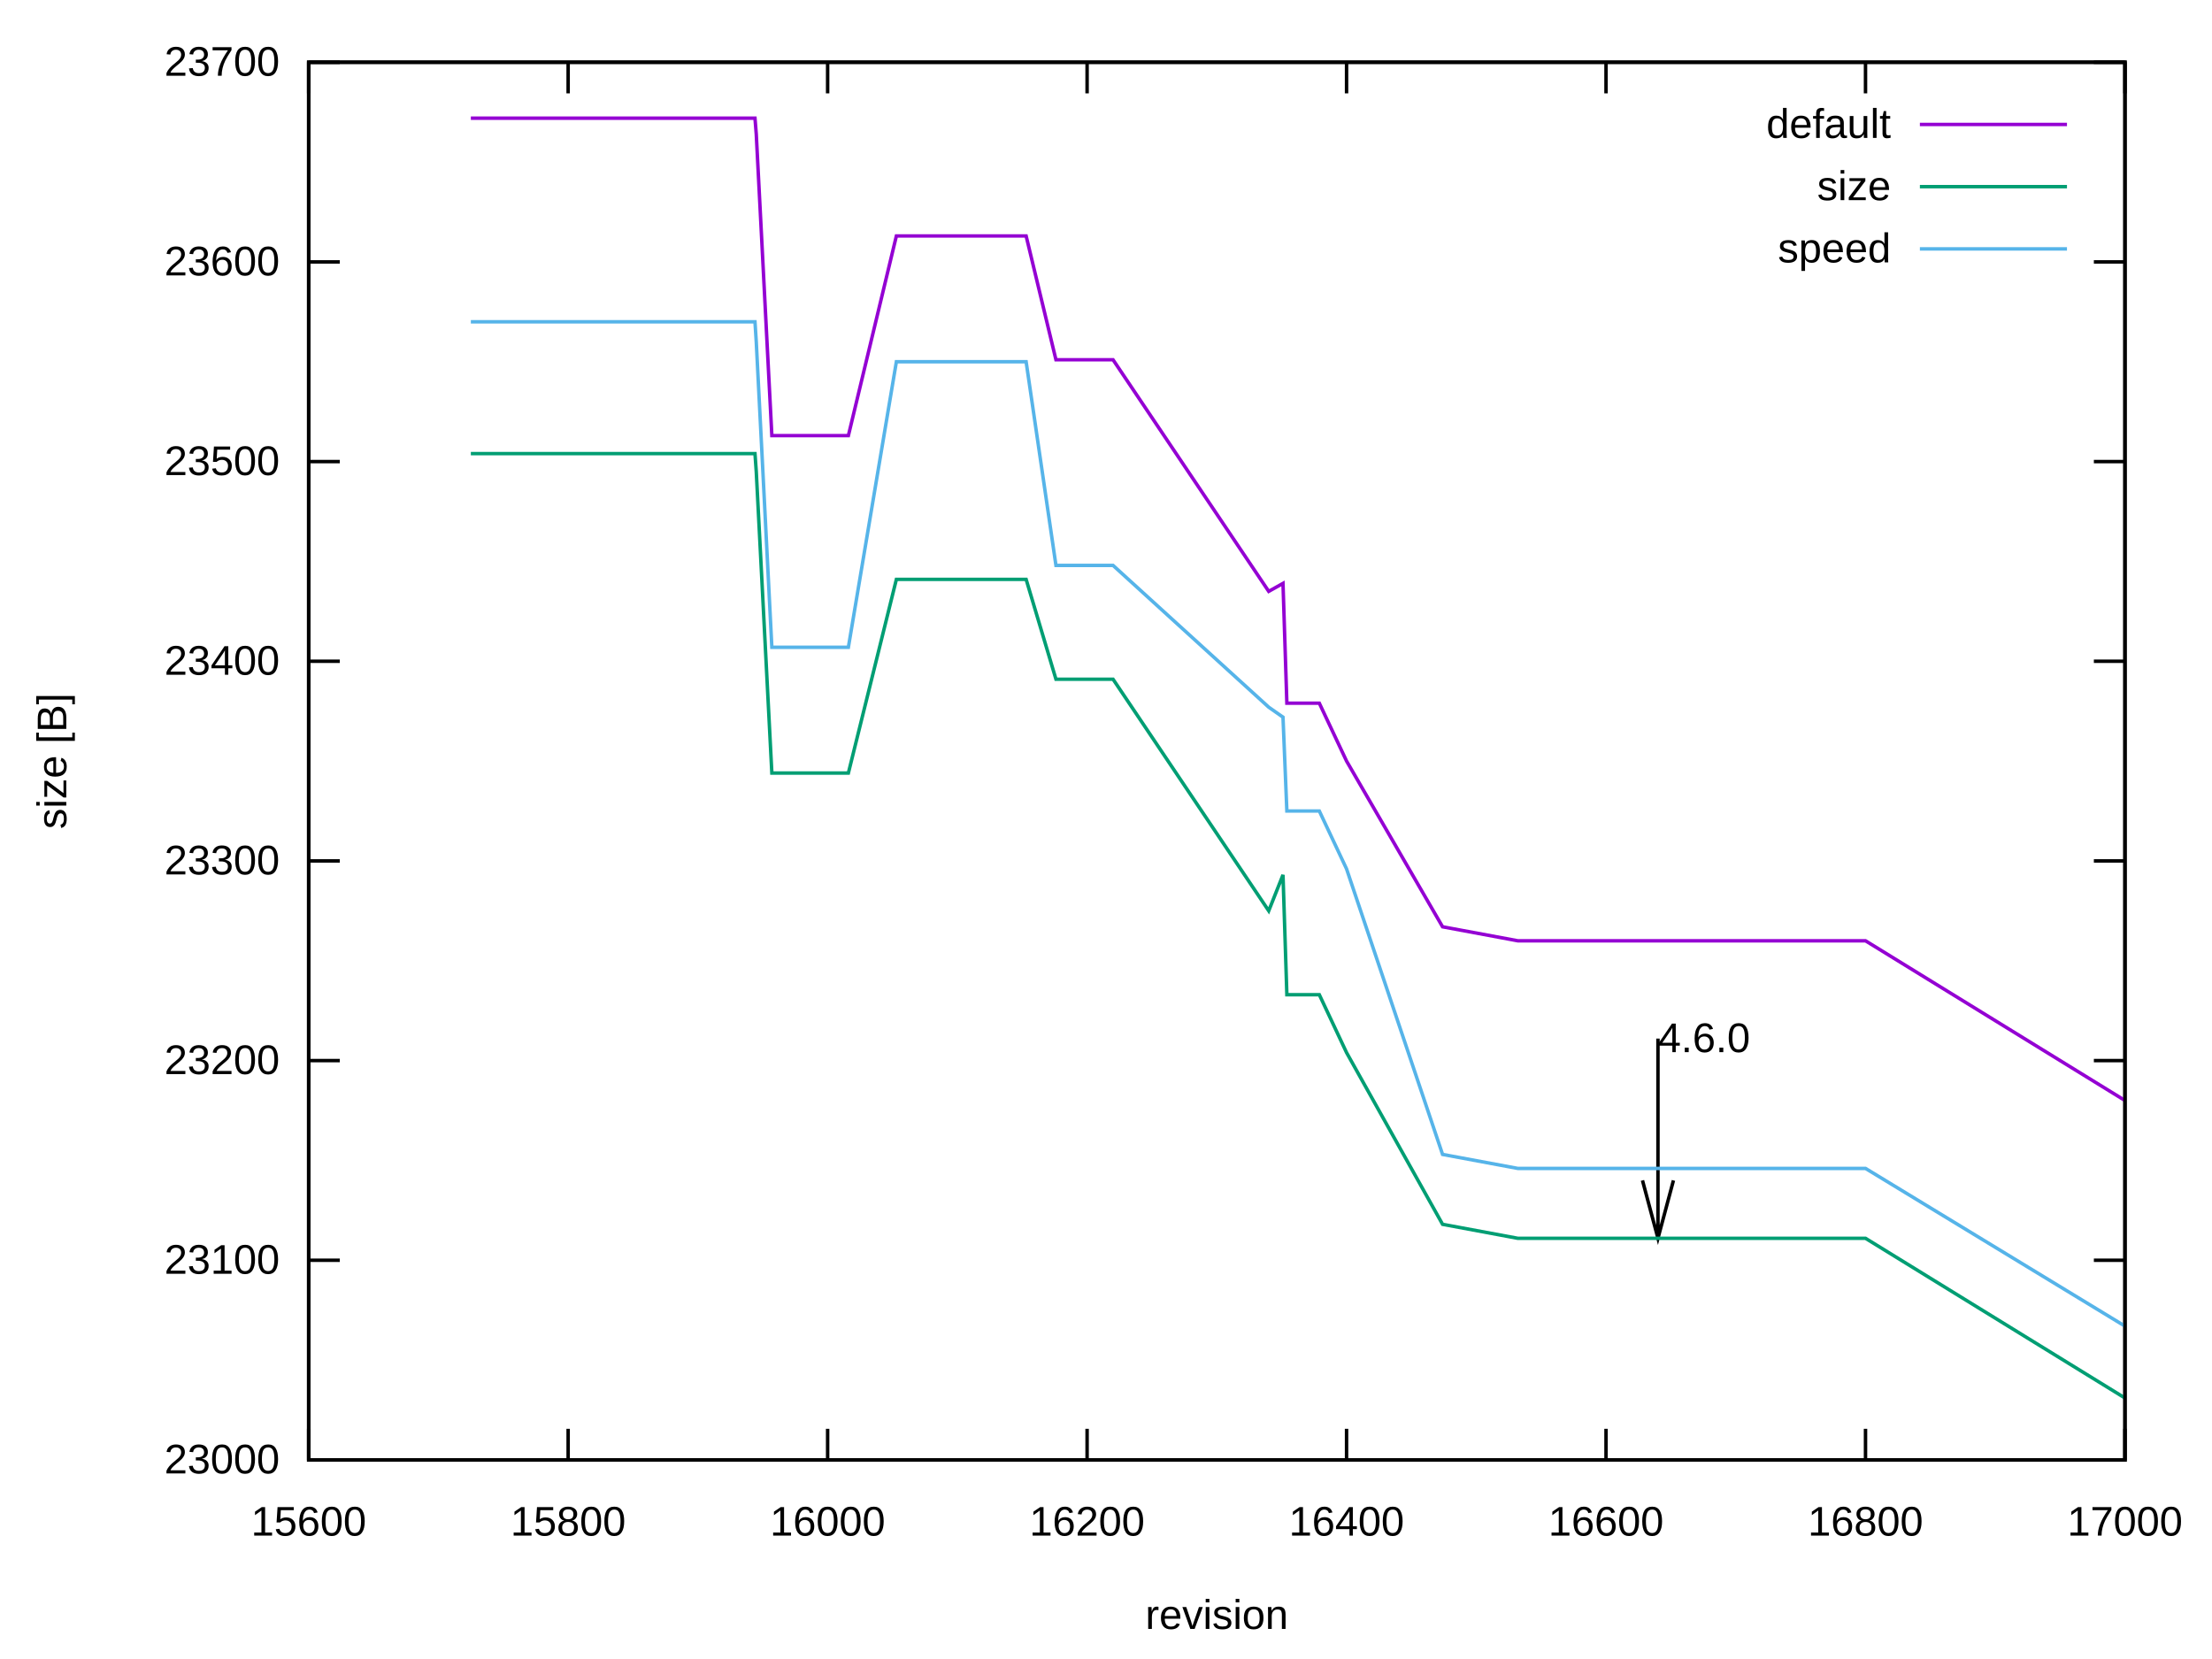
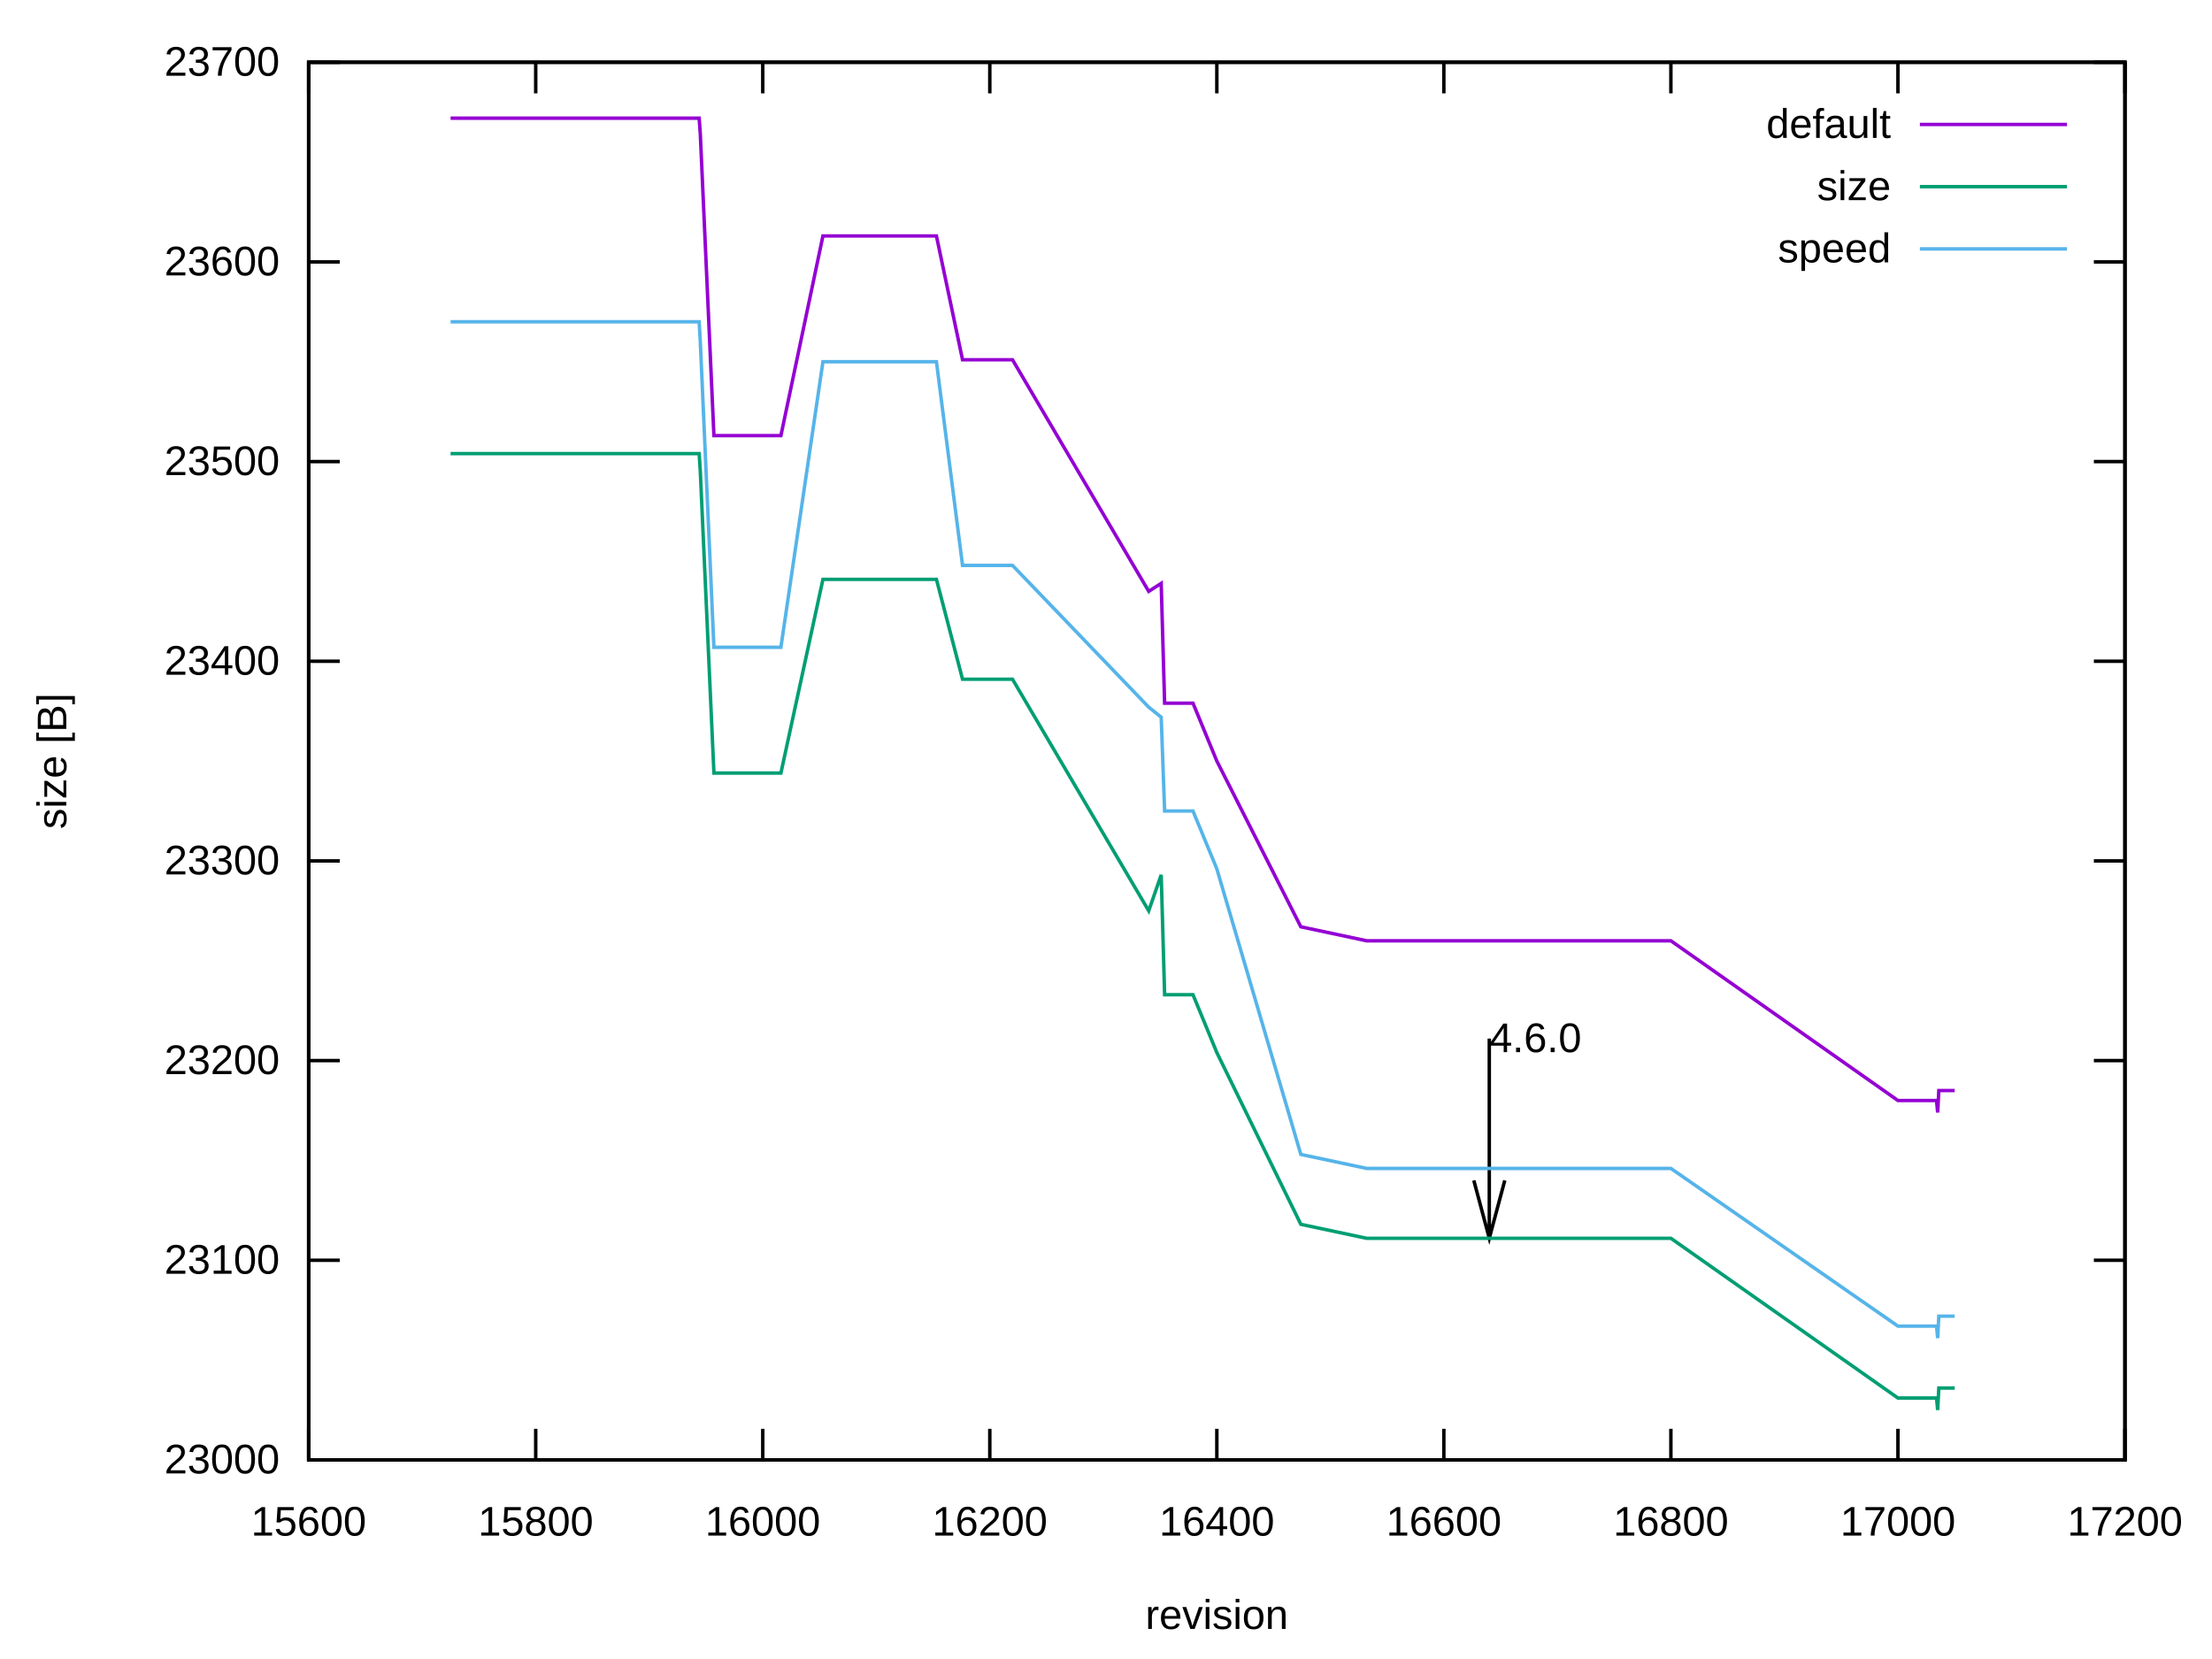
<svg xmlns="http://www.w3.org/2000/svg" xmlns:xlink="http://www.w3.org/1999/xlink" width="640" height="480" viewBox="0 0 640 480">
  <g id="gnuplot_canvas">
    <rect x="0" y="0" width="640" height="480" fill="none" />
    <defs>
      <circle id="gpDot" r="0.5" stroke-width="0.5" stroke="currentColor" />
      <path id="gpPt0" stroke-width="0.222" stroke="currentColor" d="M-1,0 h2 M0,-1 v2" />
      <path id="gpPt1" stroke-width="0.222" stroke="currentColor" d="M-1,-1 L1,1 M1,-1 L-1,1" />
      <path id="gpPt2" stroke-width="0.222" stroke="currentColor" d="M-1,0 L1,0 M0,-1 L0,1 M-1,-1 L1,1 M-1,1 L1,-1" />
      <rect id="gpPt3" stroke-width="0.222" stroke="currentColor" x="-1" y="-1" width="2" height="2" />
      <rect id="gpPt4" stroke-width="0.222" stroke="currentColor" fill="currentColor" x="-1" y="-1" width="2" height="2" />
      <circle id="gpPt5" stroke-width="0.222" stroke="currentColor" cx="0" cy="0" r="1" />
      <use xlink:href="#gpPt5" id="gpPt6" fill="currentColor" stroke="none" />
      <path id="gpPt7" stroke-width="0.222" stroke="currentColor" d="M0,-1.33 L-1.33,0.67 L1.33,0.67 z" />
      <use xlink:href="#gpPt7" id="gpPt8" fill="currentColor" stroke="none" />
      <use xlink:href="#gpPt7" id="gpPt9" stroke="currentColor" transform="rotate(180)" />
      <use xlink:href="#gpPt9" id="gpPt10" fill="currentColor" stroke="none" />
      <use xlink:href="#gpPt3" id="gpPt11" stroke="currentColor" transform="rotate(45)" />
      <use xlink:href="#gpPt11" id="gpPt12" fill="currentColor" stroke="none" />
      <path id="gpPt13" stroke-width="0.222" stroke="currentColor" d="M0,1.330 L1.265,0.411 L0.782,-1.067 L-0.782,-1.076 L-1.265,0.411 z" />
      <use xlink:href="#gpPt13" id="gpPt14" fill="currentColor" stroke="none" />
      <filter id="textbox" filterUnits="objectBoundingBox" x="0" y="0" height="1" width="1">
        <feFlood flood-color="white" flood-opacity="1" result="bgnd" />
        <feComposite in="SourceGraphic" in2="bgnd" operator="atop" />
      </filter>
      <filter id="greybox" filterUnits="objectBoundingBox" x="0" y="0" height="1" width="1">
        <feFlood flood-color="lightgrey" flood-opacity="1" result="grey" />
        <feComposite in="SourceGraphic" in2="grey" operator="atop" />
      </filter>
    </defs>
    <g fill="none" color="white" stroke="currentColor" stroke-width="1.00" stroke-linecap="butt" stroke-linejoin="miter">
</g>
    <g fill="none" color="black" stroke="currentColor" stroke-width="1.00" stroke-linecap="butt" stroke-linejoin="miter">
      <path stroke="black" d="M89.31,422.40 L98.31,422.40 M614.82,422.40 L605.82,422.40  " />
      <g transform="translate(80.92,426.30)" stroke="none" fill="black" font-family="Arial" font-size="12.00" text-anchor="end">
        <text>
          <tspan font-family="Arial"> 23000</tspan>
        </text>
      </g>
    </g>
    <g fill="none" color="black" stroke="currentColor" stroke-width="1.00" stroke-linecap="butt" stroke-linejoin="miter">
      <path stroke="black" d="M89.31,364.63 L98.31,364.63 M614.82,364.63 L605.82,364.63  " />
      <g transform="translate(80.92,368.53)" stroke="none" fill="black" font-family="Arial" font-size="12.00" text-anchor="end">
        <text>
          <tspan font-family="Arial"> 23100</tspan>
        </text>
      </g>
    </g>
    <g fill="none" color="black" stroke="currentColor" stroke-width="1.00" stroke-linecap="butt" stroke-linejoin="miter">
      <path stroke="black" d="M89.31,306.86 L98.31,306.86 M614.82,306.86 L605.82,306.86  " />
      <g transform="translate(80.92,310.76)" stroke="none" fill="black" font-family="Arial" font-size="12.00" text-anchor="end">
        <text>
          <tspan font-family="Arial"> 23200</tspan>
        </text>
      </g>
    </g>
    <g fill="none" color="black" stroke="currentColor" stroke-width="1.00" stroke-linecap="butt" stroke-linejoin="miter">
      <path stroke="black" d="M89.31,249.09 L98.31,249.09 M614.82,249.09 L605.82,249.09  " />
      <g transform="translate(80.92,252.99)" stroke="none" fill="black" font-family="Arial" font-size="12.00" text-anchor="end">
        <text>
          <tspan font-family="Arial"> 23300</tspan>
        </text>
      </g>
    </g>
    <g fill="none" color="black" stroke="currentColor" stroke-width="1.00" stroke-linecap="butt" stroke-linejoin="miter">
      <path stroke="black" d="M89.31,191.32 L98.31,191.32 M614.82,191.32 L605.82,191.32  " />
      <g transform="translate(80.92,195.22)" stroke="none" fill="black" font-family="Arial" font-size="12.00" text-anchor="end">
        <text>
          <tspan font-family="Arial"> 23400</tspan>
        </text>
      </g>
    </g>
    <g fill="none" color="black" stroke="currentColor" stroke-width="1.00" stroke-linecap="butt" stroke-linejoin="miter">
      <path stroke="black" d="M89.31,133.55 L98.31,133.55 M614.82,133.55 L605.82,133.55  " />
      <g transform="translate(80.92,137.45)" stroke="none" fill="black" font-family="Arial" font-size="12.00" text-anchor="end">
        <text>
          <tspan font-family="Arial"> 23500</tspan>
        </text>
      </g>
    </g>
    <g fill="none" color="black" stroke="currentColor" stroke-width="1.00" stroke-linecap="butt" stroke-linejoin="miter">
      <path stroke="black" d="M89.31,75.78 L98.31,75.78 M614.82,75.78 L605.82,75.78  " />
      <g transform="translate(80.92,79.68)" stroke="none" fill="black" font-family="Arial" font-size="12.00" text-anchor="end">
        <text>
          <tspan font-family="Arial"> 23600</tspan>
        </text>
      </g>
    </g>
    <g fill="none" color="black" stroke="currentColor" stroke-width="1.00" stroke-linecap="butt" stroke-linejoin="miter">
      <path stroke="black" d="M89.31,18.01 L98.31,18.01 M614.82,18.01 L605.82,18.01  " />
      <g transform="translate(80.92,21.91)" stroke="none" fill="black" font-family="Arial" font-size="12.00" text-anchor="end">
        <text>
          <tspan font-family="Arial"> 23700</tspan>
        </text>
      </g>
    </g>
    <g fill="none" color="black" stroke="currentColor" stroke-width="1.00" stroke-linecap="butt" stroke-linejoin="miter">
      <path stroke="black" d="M89.31,422.40 L89.31,413.40 M89.31,18.01 L89.31,27.01  " />
      <g transform="translate(89.31,444.30)" stroke="none" fill="black" font-family="Arial" font-size="12.00" text-anchor="middle">
        <text>
          <tspan font-family="Arial"> 15600</tspan>
        </text>
      </g>
    </g>
    <g fill="none" color="black" stroke="currentColor" stroke-width="1.00" stroke-linecap="butt" stroke-linejoin="miter">
-       <path stroke="black" d="M164.38,422.40 L164.38,413.40 M164.38,18.01 L164.38,27.01  " />
-       <g transform="translate(164.38,444.30)" stroke="none" fill="black" font-family="Arial" font-size="12.00" text-anchor="middle">
+       <path stroke="black" d="M155.00,422.40 L155.00,413.40 M155.00,18.01 L155.00,27.01  " />
+       <g transform="translate(155.00,444.30)" stroke="none" fill="black" font-family="Arial" font-size="12.00" text-anchor="middle">
        <text>
          <tspan font-family="Arial"> 15800</tspan>
        </text>
      </g>
    </g>
    <g fill="none" color="black" stroke="currentColor" stroke-width="1.00" stroke-linecap="butt" stroke-linejoin="miter">
-       <path stroke="black" d="M239.46,422.40 L239.46,413.40 M239.46,18.01 L239.46,27.01  " />
-       <g transform="translate(239.46,444.30)" stroke="none" fill="black" font-family="Arial" font-size="12.00" text-anchor="middle">
+       <path stroke="black" d="M220.69,422.40 L220.69,413.40 M220.69,18.01 L220.69,27.01  " />
+       <g transform="translate(220.69,444.30)" stroke="none" fill="black" font-family="Arial" font-size="12.00" text-anchor="middle">
        <text>
          <tspan font-family="Arial"> 16000</tspan>
        </text>
      </g>
    </g>
    <g fill="none" color="black" stroke="currentColor" stroke-width="1.00" stroke-linecap="butt" stroke-linejoin="miter">
-       <path stroke="black" d="M314.53,422.40 L314.53,413.40 M314.53,18.01 L314.53,27.01  " />
-       <g transform="translate(314.53,444.30)" stroke="none" fill="black" font-family="Arial" font-size="12.00" text-anchor="middle">
+       <path stroke="black" d="M286.38,422.40 L286.38,413.40 M286.38,18.01 L286.38,27.01  " />
+       <g transform="translate(286.38,444.30)" stroke="none" fill="black" font-family="Arial" font-size="12.00" text-anchor="middle">
        <text>
          <tspan font-family="Arial"> 16200</tspan>
        </text>
      </g>
    </g>
    <g fill="none" color="black" stroke="currentColor" stroke-width="1.00" stroke-linecap="butt" stroke-linejoin="miter">
-       <path stroke="black" d="M389.60,422.40 L389.60,413.40 M389.60,18.01 L389.60,27.01  " />
-       <g transform="translate(389.60,444.30)" stroke="none" fill="black" font-family="Arial" font-size="12.00" text-anchor="middle">
+       <path stroke="black" d="M352.07,422.40 L352.07,413.40 M352.07,18.01 L352.07,27.01  " />
+       <g transform="translate(352.07,444.30)" stroke="none" fill="black" font-family="Arial" font-size="12.00" text-anchor="middle">
        <text>
          <tspan font-family="Arial"> 16400</tspan>
        </text>
      </g>
    </g>
    <g fill="none" color="black" stroke="currentColor" stroke-width="1.00" stroke-linecap="butt" stroke-linejoin="miter">
-       <path stroke="black" d="M464.67,422.40 L464.67,413.40 M464.67,18.01 L464.67,27.01  " />
-       <g transform="translate(464.67,444.30)" stroke="none" fill="black" font-family="Arial" font-size="12.00" text-anchor="middle">
+       <path stroke="black" d="M417.75,422.40 L417.75,413.40 M417.75,18.01 L417.75,27.01  " />
+       <g transform="translate(417.75,444.30)" stroke="none" fill="black" font-family="Arial" font-size="12.00" text-anchor="middle">
        <text>
          <tspan font-family="Arial"> 16600</tspan>
        </text>
      </g>
    </g>
    <g fill="none" color="black" stroke="currentColor" stroke-width="1.00" stroke-linecap="butt" stroke-linejoin="miter">
-       <path stroke="black" d="M539.75,422.40 L539.75,413.40 M539.75,18.01 L539.75,27.01  " />
-       <g transform="translate(539.75,444.30)" stroke="none" fill="black" font-family="Arial" font-size="12.00" text-anchor="middle">
+       <path stroke="black" d="M483.44,422.40 L483.44,413.40 M483.44,18.01 L483.44,27.01  " />
+       <g transform="translate(483.44,444.30)" stroke="none" fill="black" font-family="Arial" font-size="12.00" text-anchor="middle">
        <text>
          <tspan font-family="Arial"> 16800</tspan>
+         </text>
+       </g>
+     </g>
+     <g fill="none" color="black" stroke="currentColor" stroke-width="1.00" stroke-linecap="butt" stroke-linejoin="miter">
+       <path stroke="black" d="M549.13,422.40 L549.13,413.40 M549.13,18.01 L549.13,27.01  " />
+       <g transform="translate(549.13,444.30)" stroke="none" fill="black" font-family="Arial" font-size="12.00" text-anchor="middle">
+         <text>
+           <tspan font-family="Arial"> 17000</tspan>
        </text>
      </g>
    </g>
    <g fill="none" color="black" stroke="currentColor" stroke-width="1.00" stroke-linecap="butt" stroke-linejoin="miter">
      <path stroke="black" d="M614.82,422.40 L614.82,413.40 M614.82,18.01 L614.82,27.01  " />
      <g transform="translate(614.82,444.30)" stroke="none" fill="black" font-family="Arial" font-size="12.00" text-anchor="middle">
        <text>
-           <tspan font-family="Arial"> 17000</tspan>
+           <tspan font-family="Arial"> 17200</tspan>
        </text>
      </g>
    </g>
    <g fill="none" color="black" stroke="currentColor" stroke-width="1.00" stroke-linecap="butt" stroke-linejoin="miter">
</g>
    <g fill="none" color="black" stroke="currentColor" stroke-width="1.00" stroke-linecap="butt" stroke-linejoin="miter">
      <path stroke="black" d="M89.31,18.01 L89.31,422.40 L614.82,422.40 L614.82,18.01 L89.31,18.01 Z  " />
-       <g transform="translate(479.69,304.41)" stroke="none" fill="black" font-family="Arial" font-size="12.00" text-anchor="start">
+       <g transform="translate(430.89,304.41)" stroke="none" fill="black" font-family="Arial" font-size="12.00" text-anchor="start">
        <text>
          <tspan font-family="Arial">4.6.0</tspan>
        </text>
      </g>
    </g>
    <g fill="none" color="black" stroke="currentColor" stroke-width="1.00" stroke-linecap="butt" stroke-linejoin="miter">
-       <path stroke="black" d="M475.22,341.53 L479.70,358.27 L484.18,341.53 M479.70,300.50 L479.70,358.27  " />
+       <path stroke="black" d="M426.42,341.53 L430.90,358.27 L435.38,341.53 M430.90,300.50 L430.90,358.27  " />
    </g>
    <g fill="none" color="black" stroke="currentColor" stroke-width="1.00" stroke-linecap="butt" stroke-linejoin="miter">
</g>
    <g id="gnuplot_plot_1">
      <g fill="none" color="black" stroke="currentColor" stroke-width="1.00" stroke-linecap="butt" stroke-linejoin="miter">
        <g transform="translate(547.09,39.91)" stroke="none" fill="black" font-family="Arial" font-size="12.00" text-anchor="end">
          <text>
            <tspan font-family="Arial">default</tspan>
          </text>
        </g>
      </g>
      <g fill="none" color="black" stroke="currentColor" stroke-width="1.00" stroke-linecap="butt" stroke-linejoin="miter">
-         <path stroke="rgb(148,   0, 211)" d="M555.48,36.01 L598.04,36.01 M136.23,34.19 L152.37,34.19 L198.17,34.19 L198.54,34.19 L218.44,34.19 L218.81,38.81   L223.32,126.04 L245.46,126.04 L259.35,68.27 L296.89,68.27 L305.52,104.09 L322.04,104.09 L367.08,171.10 L371.21,168.79   L372.33,203.45 L381.72,203.45 L389.60,220.20 L417.38,268.15 L439.15,272.20 L479.69,272.20 L480.44,272.20 L491.33,272.20   L502.21,272.20 L511.97,272.20 L522.11,272.20 L539.75,272.20 L614.82,318.41  " />
+         <path stroke="rgb(148,   0, 211)" d="M555.48,36.01 L598.04,36.01 M130.37,34.19 L144.49,34.19 L184.56,34.19 L184.89,34.19 L202.29,34.19 L202.62,38.81   L206.56,126.04 L225.94,126.04 L238.10,68.27 L270.94,68.27 L278.49,104.09 L292.95,104.09 L332.36,171.10 L335.97,168.79   L336.96,203.45 L345.17,203.45 L352.07,220.20 L376.37,268.15 L395.42,272.20 L430.89,272.20 L431.55,272.20 L441.07,272.20   L450.60,272.20 L459.14,272.20 L468.01,272.20 L483.44,272.20 L549.13,318.41 L559.64,318.41 L560.30,318.41 L560.63,321.88   L560.96,315.53 L563.25,315.53 L565.55,315.53  " />
      </g>
    </g>
    <g id="gnuplot_plot_2">
      <g fill="none" color="black" stroke="currentColor" stroke-width="1.00" stroke-linecap="butt" stroke-linejoin="miter">
        <g transform="translate(547.09,57.91)" stroke="none" fill="black" font-family="Arial" font-size="12.00" text-anchor="end">
          <text>
            <tspan font-family="Arial">size</tspan>
          </text>
        </g>
      </g>
      <g fill="none" color="black" stroke="currentColor" stroke-width="1.00" stroke-linecap="butt" stroke-linejoin="miter">
-         <path stroke="rgb(  0, 158, 115)" d="M555.48,54.01 L598.04,54.01 M136.23,131.24 L152.37,131.24 L198.17,131.24 L198.54,131.24 L218.44,131.24 L218.81,136.44   L223.32,223.67 L245.46,223.67 L259.35,167.63 L296.89,167.63 L305.52,196.52 L322.04,196.52 L367.08,263.53 L371.21,253.13   L372.33,287.80 L381.72,287.80 L389.60,304.55 L417.38,354.23 L439.15,358.28 L479.69,358.28 L480.44,358.28 L491.33,358.28   L502.21,358.28 L511.97,358.28 L522.11,358.28 L539.75,358.28 L614.82,404.49  " />
+         <path stroke="rgb(  0, 158, 115)" d="M555.48,54.01 L598.04,54.01 M130.37,131.24 L144.49,131.24 L184.56,131.24 L184.89,131.24 L202.29,131.24 L202.62,136.44   L206.56,223.67 L225.94,223.67 L238.10,167.63 L270.94,167.63 L278.49,196.52 L292.95,196.52 L332.36,263.53 L335.97,253.13   L336.96,287.80 L345.17,287.80 L352.07,304.55 L376.37,354.23 L395.42,358.28 L430.89,358.28 L431.55,358.28 L441.07,358.28   L450.60,358.28 L459.14,358.28 L468.01,358.28 L483.44,358.28 L549.13,404.49 L559.64,404.49 L560.30,404.49 L560.63,407.96   L560.96,401.60 L563.25,401.60 L565.55,401.60  " />
      </g>
    </g>
    <g id="gnuplot_plot_3">
      <g fill="none" color="black" stroke="currentColor" stroke-width="1.00" stroke-linecap="butt" stroke-linejoin="miter">
        <g transform="translate(547.09,75.91)" stroke="none" fill="black" font-family="Arial" font-size="12.00" text-anchor="end">
          <text>
            <tspan font-family="Arial">speed</tspan>
          </text>
        </g>
      </g>
      <g fill="none" color="black" stroke="currentColor" stroke-width="1.00" stroke-linecap="butt" stroke-linejoin="miter">
-         <path stroke="rgb( 86, 180, 233)" d="M555.48,72.01 L598.04,72.01 M136.23,93.11 L152.37,93.11 L198.17,93.11 L198.54,93.11 L218.44,93.11 L218.81,98.89   L223.32,187.28 L245.46,187.28 L259.35,104.66 L296.89,104.66 L305.52,163.59 L322.04,163.59 L367.08,204.61 L371.21,207.50   L372.33,234.65 L381.72,234.65 L389.60,251.40 L417.38,334.01 L439.15,338.06 L479.69,338.06 L480.44,338.06 L491.33,338.06   L502.21,338.06 L511.97,338.06 L522.11,338.06 L539.75,338.06 L614.82,383.69  " />
+         <path stroke="rgb( 86, 180, 233)" d="M555.48,72.01 L598.04,72.01 M130.37,93.11 L144.49,93.11 L184.56,93.11 L184.89,93.11 L202.29,93.11 L202.62,98.89   L206.56,187.28 L225.94,187.28 L238.10,104.66 L270.94,104.66 L278.49,163.59 L292.95,163.59 L332.36,204.61 L335.97,207.50   L336.96,234.65 L345.17,234.65 L352.07,251.40 L376.37,334.01 L395.42,338.06 L430.89,338.06 L431.55,338.06 L441.07,338.06   L450.60,338.06 L459.14,338.06 L468.01,338.06 L483.44,338.06 L549.13,383.69 L559.64,383.69 L560.30,383.69 L560.63,387.16   L560.96,380.81 L563.25,380.81 L565.55,380.81  " />
      </g>
    </g>
    <g fill="none" color="white" stroke="rgb( 86, 180, 233)" stroke-width="2.00" stroke-linecap="butt" stroke-linejoin="miter">
</g>
    <g fill="none" color="black" stroke="currentColor" stroke-width="2.00" stroke-linecap="butt" stroke-linejoin="miter">
</g>
    <g fill="none" color="black" stroke="black" stroke-width="1.00" stroke-linecap="butt" stroke-linejoin="miter">
</g>
    <g fill="none" color="black" stroke="currentColor" stroke-width="1.00" stroke-linecap="butt" stroke-linejoin="miter">
      <path stroke="black" d="M89.31,18.01 L89.31,422.40 L614.82,422.40 L614.82,18.01 L89.31,18.01 Z  " />
      <g transform="translate(19.18,220.21) rotate(270.00)" stroke="none" fill="black" font-family="Arial" font-size="12.00" text-anchor="middle">
        <text>
          <tspan font-family="Arial">size [B]</tspan>
        </text>
      </g>
    </g>
    <g fill="none" color="black" stroke="currentColor" stroke-width="1.00" stroke-linecap="butt" stroke-linejoin="miter">
      <g transform="translate(352.06,471.30)" stroke="none" fill="black" font-family="Arial" font-size="12.00" text-anchor="middle">
        <text>
          <tspan font-family="Arial">revision</tspan>
        </text>
      </g>
    </g>
    <g fill="none" color="black" stroke="currentColor" stroke-width="1.00" stroke-linecap="butt" stroke-linejoin="miter">
</g>
    <g fill="none" color="black" stroke="currentColor" stroke-width="1.00" stroke-linecap="butt" stroke-linejoin="miter">
</g>
  </g>
</svg>
